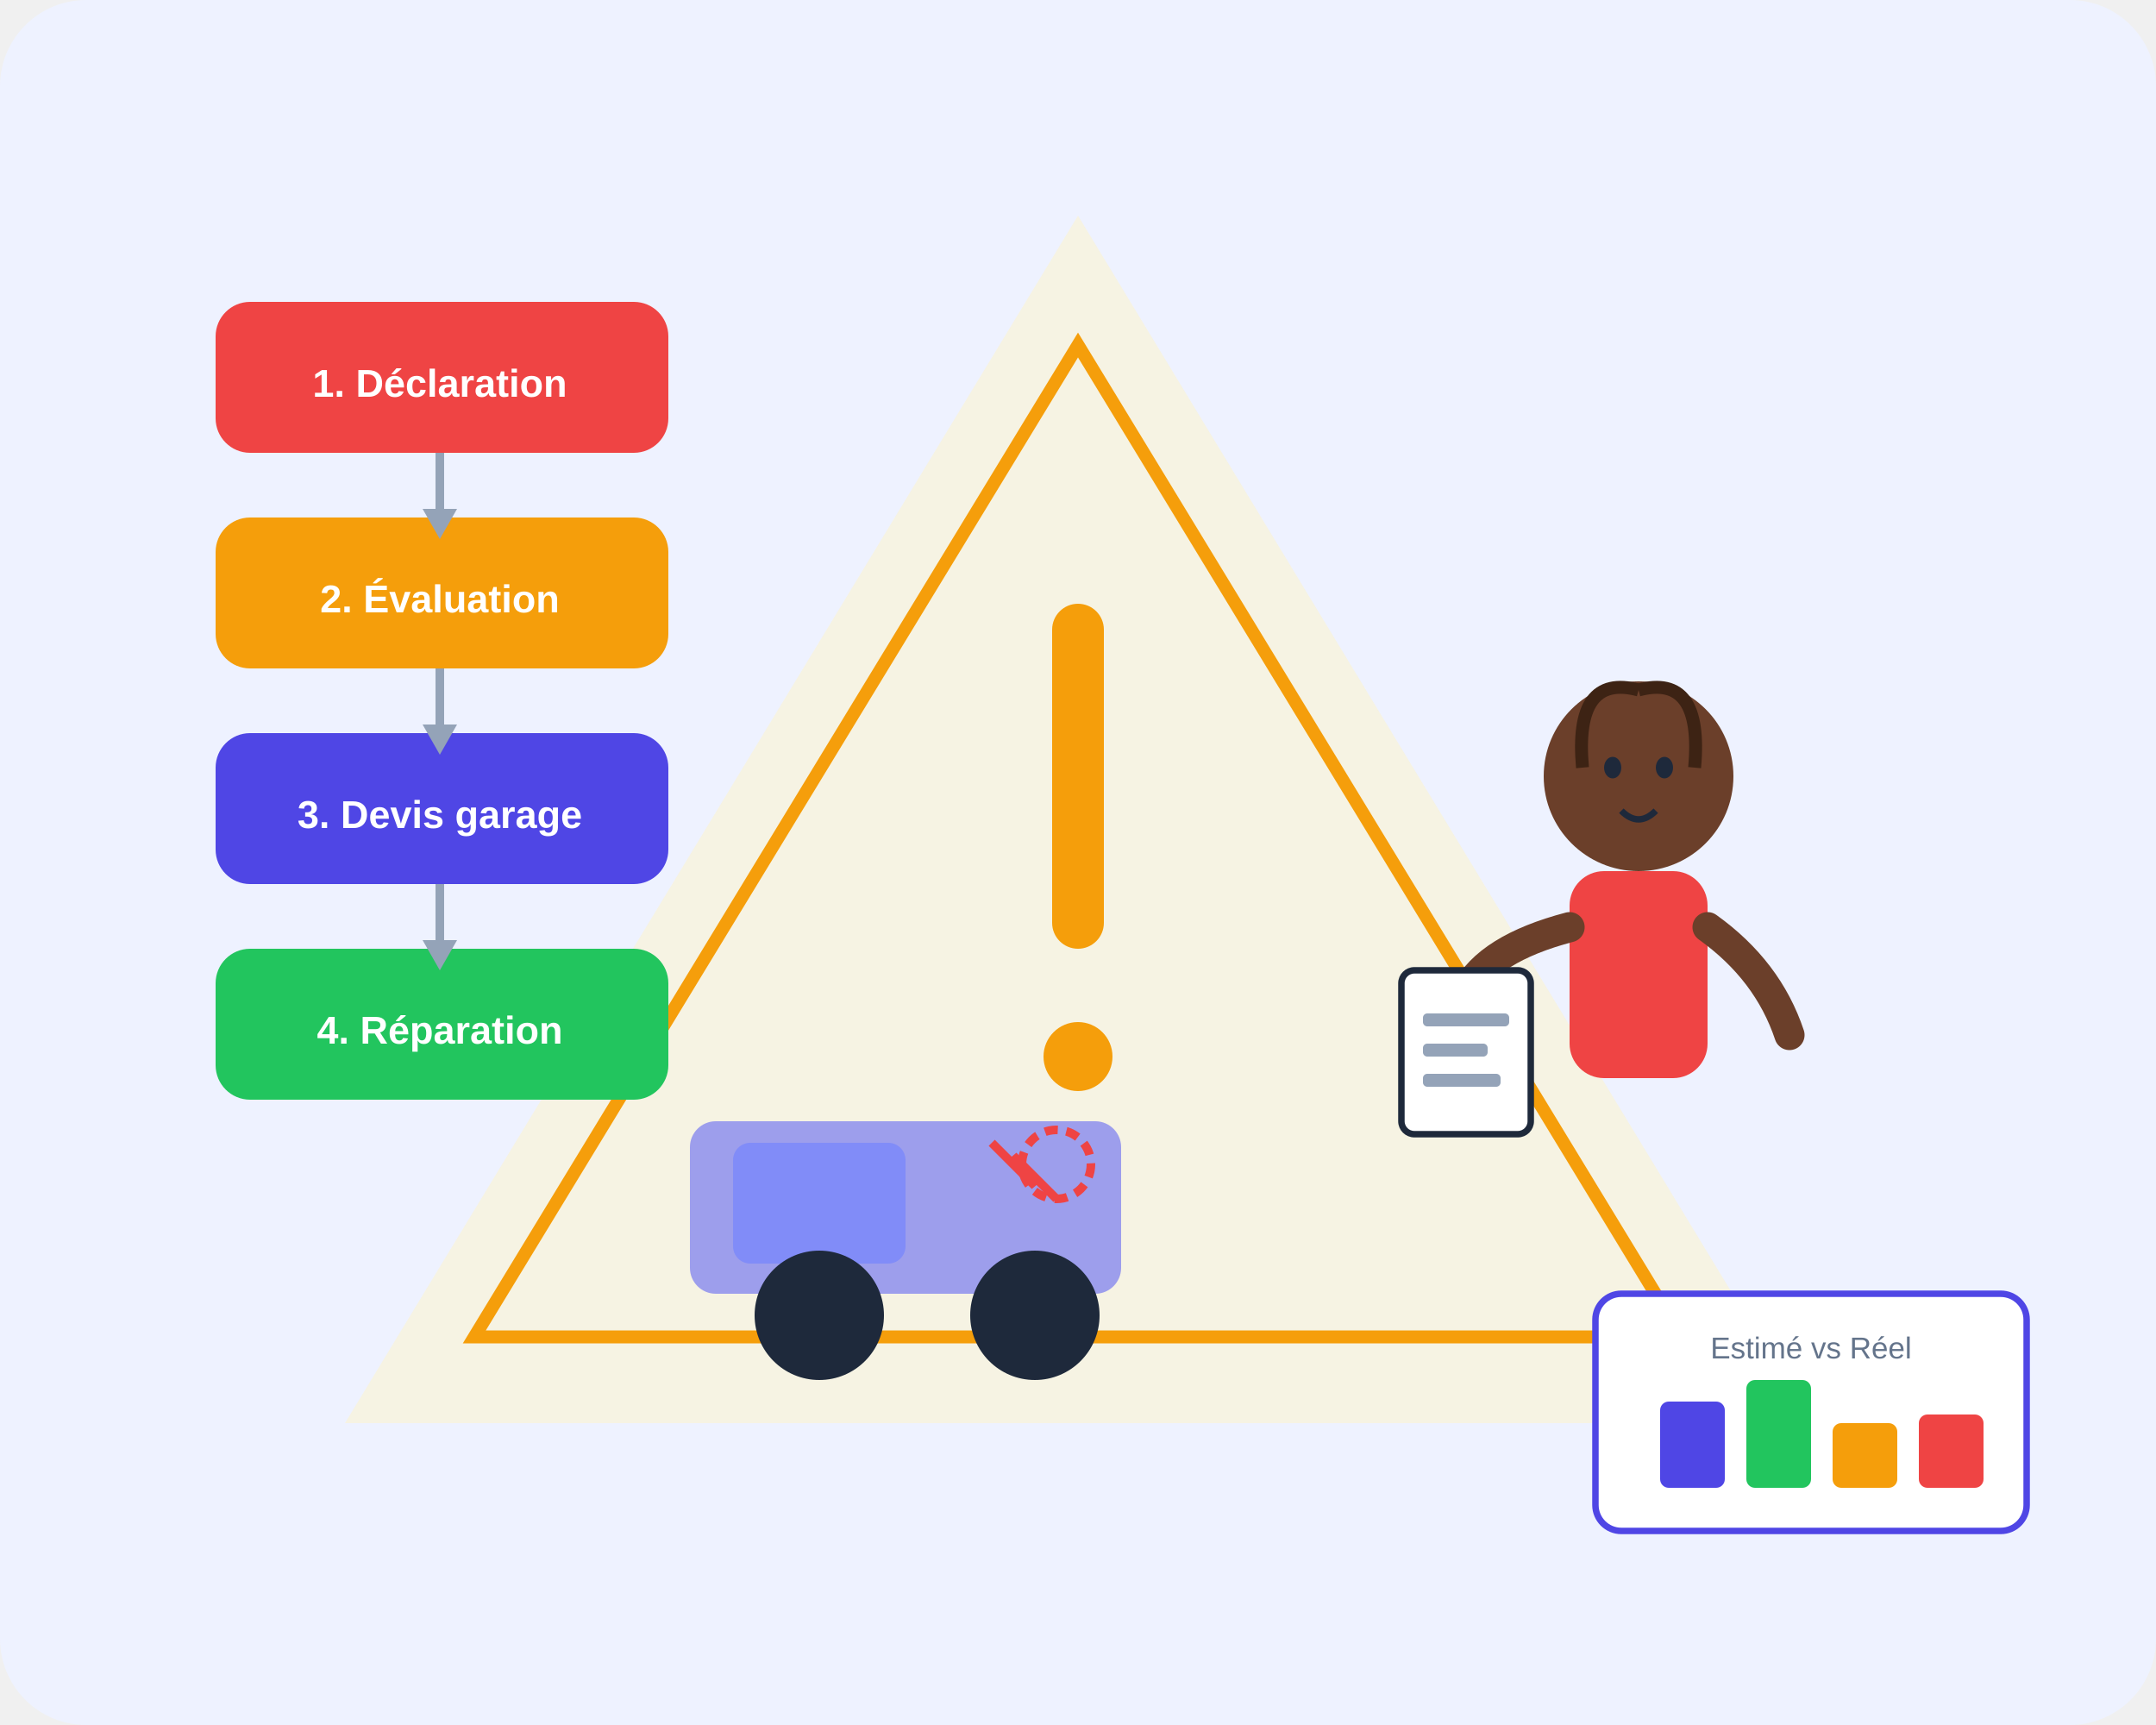
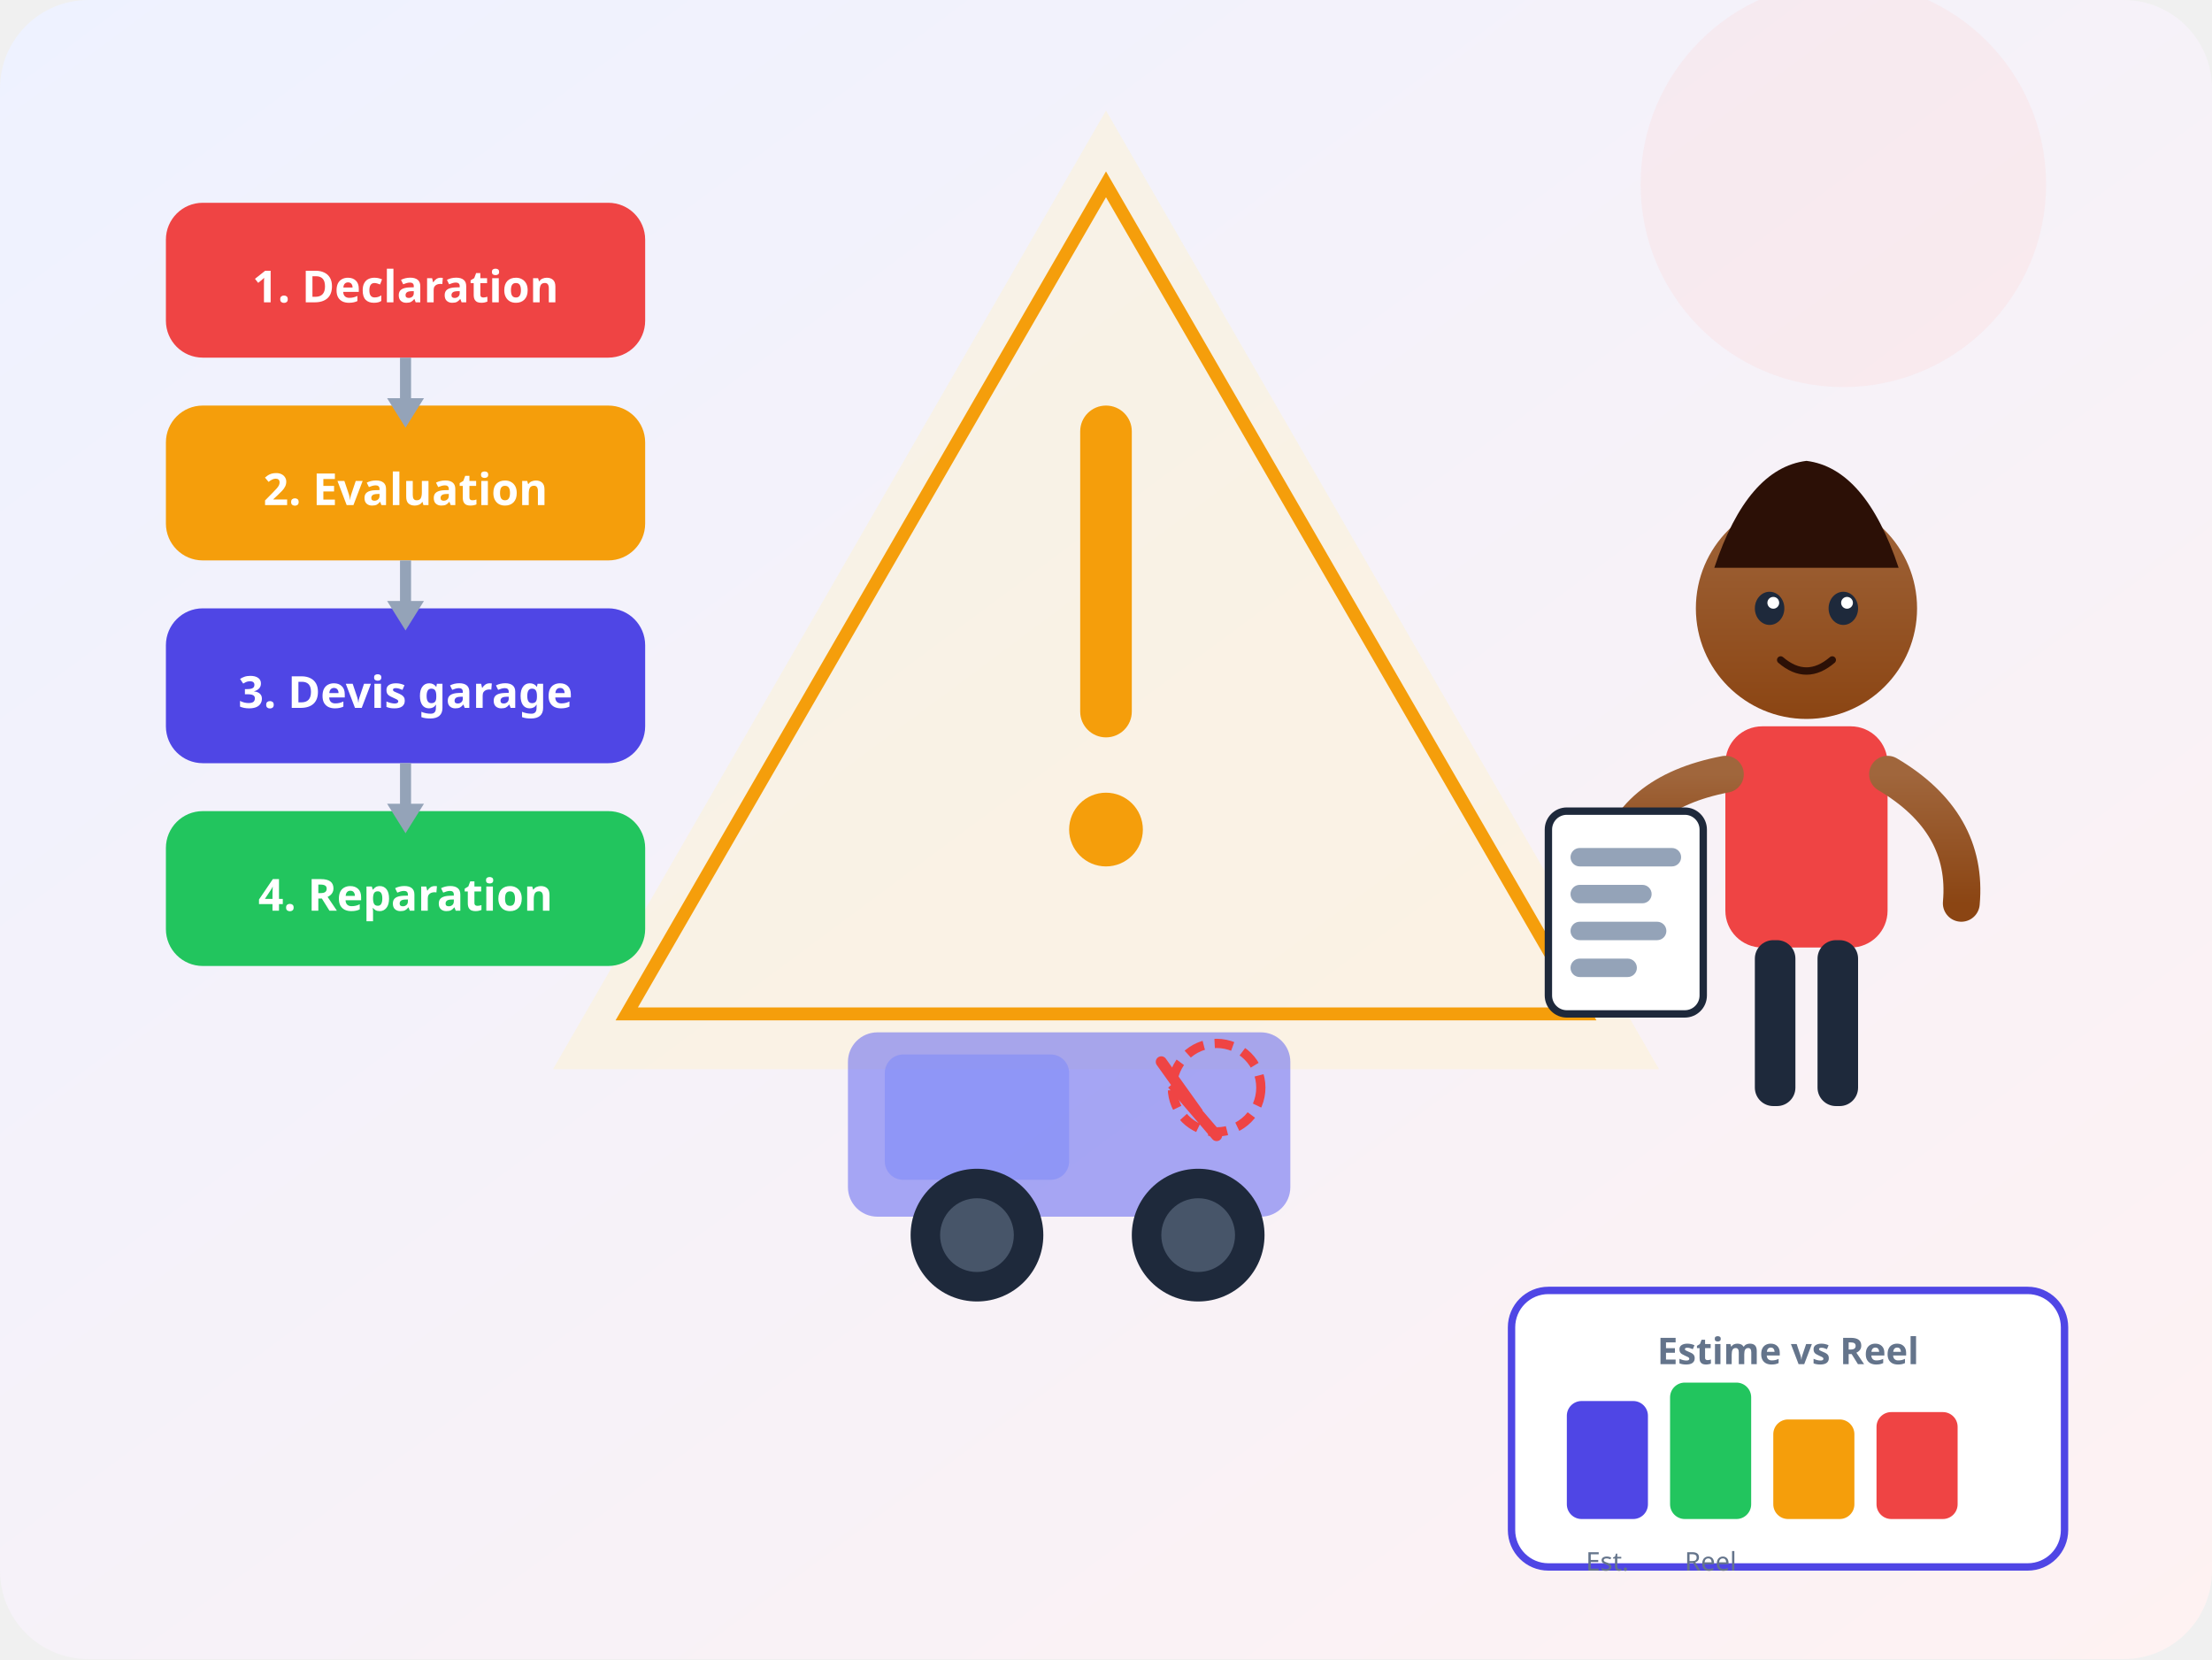
- <svg xmlns="http://www.w3.org/2000/svg" viewBox="0 0 500 400" fill="none">
-   <rect width="500" height="400" rx="20" fill="#eef2ff" />
-   <path d="M250 50 L420 330 L80 330 Z" fill="#fef3c7" opacity="0.5" />
-   <path d="M250 80 L390 310 L110 310 Z" fill="none" stroke="#f59e0b" stroke-width="3" />
-   <rect x="244" y="140" width="12" height="80" rx="6" fill="#f59e0b" />
-   <circle cx="250" cy="245" r="8" fill="#f59e0b" />
-   <rect x="160" y="260" width="100" height="40" rx="6" fill="#6366f1" opacity="0.6" />
-   <rect x="170" y="265" width="40" height="28" rx="4" fill="#818cf8" />
-   <path d="M230 265 L240 275 L235 268 L245 278" stroke="#ef4444" stroke-width="2" />
-   <circle cx="245" cy="270" r="8" fill="none" stroke="#ef4444" stroke-width="2" stroke-dasharray="3 2" />
-   <circle cx="190" cy="305" r="15" fill="#1e293b" />
-   <circle cx="240" cy="305" r="15" fill="#1e293b" />
-   <rect x="50" y="70" width="105" height="35" rx="8" fill="#ef4444" />
-   <text x="102" y="92" text-anchor="middle" font-size="9" fill="#fff" font-family="Arial" font-weight="bold">1. Déclaration</text>
-   <rect x="50" y="120" width="105" height="35" rx="8" fill="#f59e0b" />
-   <text x="102" y="142" text-anchor="middle" font-size="9" fill="#fff" font-family="Arial" font-weight="bold">2. Évaluation</text>
-   <rect x="50" y="170" width="105" height="35" rx="8" fill="#4f46e5" />
-   <text x="102" y="192" text-anchor="middle" font-size="9" fill="#fff" font-family="Arial" font-weight="bold">3. Devis garage</text>
-   <rect x="50" y="220" width="105" height="35" rx="8" fill="#22c55e" />
-   <text x="102" y="242" text-anchor="middle" font-size="9" fill="#fff" font-family="Arial" font-weight="bold">4. Réparation</text>
-   <path d="M102 105 L102 120" stroke="#94a3b8" stroke-width="2" />
-   <polygon points="98,118 102,125 106,118" fill="#94a3b8" />
-   <path d="M102 155 L102 170" stroke="#94a3b8" stroke-width="2" />
-   <polygon points="98,168 102,175 106,168" fill="#94a3b8" />
-   <path d="M102 205 L102 220" stroke="#94a3b8" stroke-width="2" />
-   <polygon points="98,218 102,225 106,218" fill="#94a3b8" />
-   <circle cx="380" cy="180" r="22" fill="#6B3F2A" />
-   <path d="M380 160 Q365 156 367 178" stroke="#3D2314" stroke-width="3" fill="none" />
-   <path d="M380 160 Q395 156 393 178" stroke="#3D2314" stroke-width="3" fill="none" />
-   <ellipse cx="374" cy="178" rx="2" ry="2.5" fill="#1e293b" />
-   <ellipse cx="386" cy="178" rx="2" ry="2.5" fill="#1e293b" />
-   <path d="M376 188 Q380 192 384 188" stroke="#1e293b" stroke-width="1.5" fill="none" />
-   <rect x="364" y="202" width="32" height="48" rx="8" fill="#ef4444" />
-   <path d="M364 215 Q345 220 340 230" stroke="#6B3F2A" stroke-width="7" stroke-linecap="round" fill="none" />
-   <path d="M396 215 Q410 225 415 240" stroke="#6B3F2A" stroke-width="7" stroke-linecap="round" fill="none" />
-   <rect x="325" y="225" width="30" height="38" rx="3" fill="#fff" stroke="#1e293b" stroke-width="1.5" />
-   <rect x="330" y="235" width="20" height="3" rx="1" fill="#94a3b8" />
-   <rect x="330" y="242" width="15" height="3" rx="1" fill="#94a3b8" />
-   <rect x="330" y="249" width="18" height="3" rx="1" fill="#94a3b8" />
-   <rect x="370" y="300" width="100" height="55" rx="6" fill="#fff" stroke="#4f46e5" stroke-width="1.5" />
-   <text x="420" y="315" text-anchor="middle" font-size="7" fill="#64748b" font-family="Arial">Estimé vs Réel</text>
-   <rect x="385" y="325" width="15" height="20" rx="2" fill="#4f46e5" />
-   <rect x="405" y="320" width="15" height="25" rx="2" fill="#22c55e" />
-   <rect x="425" y="330" width="15" height="15" rx="2" fill="#f59e0b" />
-   <rect x="445" y="328" width="15" height="17" rx="2" fill="#ef4444" />
+ <svg xmlns="http://www.w3.org/2000/svg" viewBox="0 0 600 450">
+   <defs>
+     <linearGradient id="bg8" x1="0" y1="0" x2="1" y2="1">
+       <stop offset="0%" stop-color="#eef2ff" />
+       <stop offset="100%" stop-color="#fef2f2" />
+     </linearGradient>
+     <linearGradient id="skin8" x1="0" y1="0" x2="0" y2="1">
+       <stop offset="0%" stop-color="#A0663C" />
+       <stop offset="100%" stop-color="#8B4513" />
+     </linearGradient>
+   </defs>
+   <rect width="600" height="450" rx="24" fill="url(#bg8)" />
+   <circle cx="500" cy="50" r="55" fill="#fecaca" opacity="0.2" />
+   <g transform="translate(300, 30)">
+     <path d="M0 0 L150 260 L-150 260Z" fill="#fef3c7" opacity="0.4" />
+     <path d="M0 20 L130 245 L-130 245Z" fill="none" stroke="#f59e0b" stroke-width="3.5" />
+     <rect x="-7" y="80" width="14" height="90" rx="7" fill="#f59e0b" />
+     <circle cy="195" r="10" fill="#f59e0b" />
+   </g>
+   <g transform="translate(230, 280)">
+     <rect width="120" height="50" rx="8" fill="#6366f1" opacity="0.55" />
+     <rect x="10" y="6" width="50" height="34" rx="5" fill="#818cf8" opacity="0.6" />
+     <path d="M85 8 L95 22 L88 14 L100 28" stroke="#ef4444" stroke-width="3" stroke-linecap="round" />
+     <circle cx="100" cy="15" r="12" fill="none" stroke="#ef4444" stroke-width="2.5" stroke-dasharray="5 3" />
+     <circle cx="35" cy="55" r="18" fill="#1e293b" />
+     <circle cx="35" cy="55" r="10" fill="#475569" />
+     <circle cx="95" cy="55" r="18" fill="#1e293b" />
+     <circle cx="95" cy="55" r="10" fill="#475569" />
+   </g>
+   <g transform="translate(45, 55)">
+     <rect width="130" height="42" rx="10" fill="#ef4444" />
+     <text x="65" y="27" text-anchor="middle" font-size="12" font-weight="700" fill="#fff" font-family="sans-serif">1. Declaration</text>
+   </g>
+   <g transform="translate(45, 110)">
+     <rect width="130" height="42" rx="10" fill="#f59e0b" />
+     <text x="65" y="27" text-anchor="middle" font-size="12" font-weight="700" fill="#fff" font-family="sans-serif">2. Evaluation</text>
+   </g>
+   <g transform="translate(45, 165)">
+     <rect width="130" height="42" rx="10" fill="#4f46e5" />
+     <text x="65" y="27" text-anchor="middle" font-size="12" font-weight="700" fill="#fff" font-family="sans-serif">3. Devis garage</text>
+   </g>
+   <g transform="translate(45, 220)">
+     <rect width="130" height="42" rx="10" fill="#22c55e" />
+     <text x="65" y="27" text-anchor="middle" font-size="12" font-weight="700" fill="#fff" font-family="sans-serif">4. Reparation</text>
+   </g>
+   <path d="M110 97 L110 110" stroke="#94a3b8" stroke-width="3" />
+   <polygon points="105,108 110,116 115,108" fill="#94a3b8" />
+   <path d="M110 152 L110 165" stroke="#94a3b8" stroke-width="3" />
+   <polygon points="105,163 110,171 115,163" fill="#94a3b8" />
+   <path d="M110 207 L110 220" stroke="#94a3b8" stroke-width="3" />
+   <polygon points="105,218 110,226 115,218" fill="#94a3b8" />
+   <g transform="translate(490, 165)">
+     <circle cx="0" cy="0" r="30" fill="url(#skin8)" />
+     <path d="M-25 -11 Q-16 -38 0 -40 Q16 -38 25 -11" fill="#2C1006" />
+     <ellipse cx="-10" cy="0" rx="4" ry="4.5" fill="#1e293b" />
+     <ellipse cx="10" cy="0" rx="4" ry="4.5" fill="#1e293b" />
+     <circle cx="-9" cy="-1.5" r="1.6" fill="#fff" />
+     <circle cx="11" cy="-1.5" r="1.6" fill="#fff" />
+     <path d="M-7 14 Q0 20 7 14" stroke="#2C1006" stroke-width="2" fill="none" stroke-linecap="round" />
+     <rect x="-22" y="32" width="44" height="60" rx="10" fill="#ef4444" />
+     <path d="M-22 45 Q-48 50 -52 70" stroke="url(#skin8)" stroke-width="10" stroke-linecap="round" fill="none" />
+     <path d="M22 45 Q44 58 42 80" stroke="url(#skin8)" stroke-width="10" stroke-linecap="round" fill="none" />
+     <rect x="-14" y="90" width="11" height="45" rx="5" fill="#1e293b" />
+     <rect x="3" y="90" width="11" height="45" rx="5" fill="#1e293b" />
+   </g>
+   <g transform="translate(420, 220)">
+     <rect width="42" height="55" rx="5" fill="#fff" stroke="#1e293b" stroke-width="2" />
+     <rect x="6" y="10" width="30" height="5" rx="2.5" fill="#94a3b8" />
+     <rect x="6" y="20" width="22" height="5" rx="2.5" fill="#94a3b8" />
+     <rect x="6" y="30" width="26" height="5" rx="2.5" fill="#94a3b8" />
+     <rect x="6" y="40" width="18" height="5" rx="2.5" fill="#94a3b8" />
+   </g>
+   <g transform="translate(410, 350)">
+     <rect width="150" height="75" rx="10" fill="#fff" stroke="#4f46e5" stroke-width="2" />
+     <text x="75" y="20" text-anchor="middle" font-size="10" font-weight="600" fill="#64748b" font-family="sans-serif">Estime vs Reel</text>
+     <rect x="15" y="30" width="22" height="32" rx="4" fill="#4f46e5" />
+     <rect x="43" y="25" width="22" height="37" rx="4" fill="#22c55e" />
+     <rect x="71" y="35" width="22" height="27" rx="4" fill="#f59e0b" />
+     <rect x="99" y="33" width="22" height="29" rx="4" fill="#ef4444" />
+     <text x="26" y="76" text-anchor="middle" font-size="7" fill="#64748b" font-family="sans-serif">Est.</text>
+     <text x="54" y="76" text-anchor="middle" font-size="7" fill="#64748b" font-family="sans-serif">Reel</text>
+   </g>
</svg>
